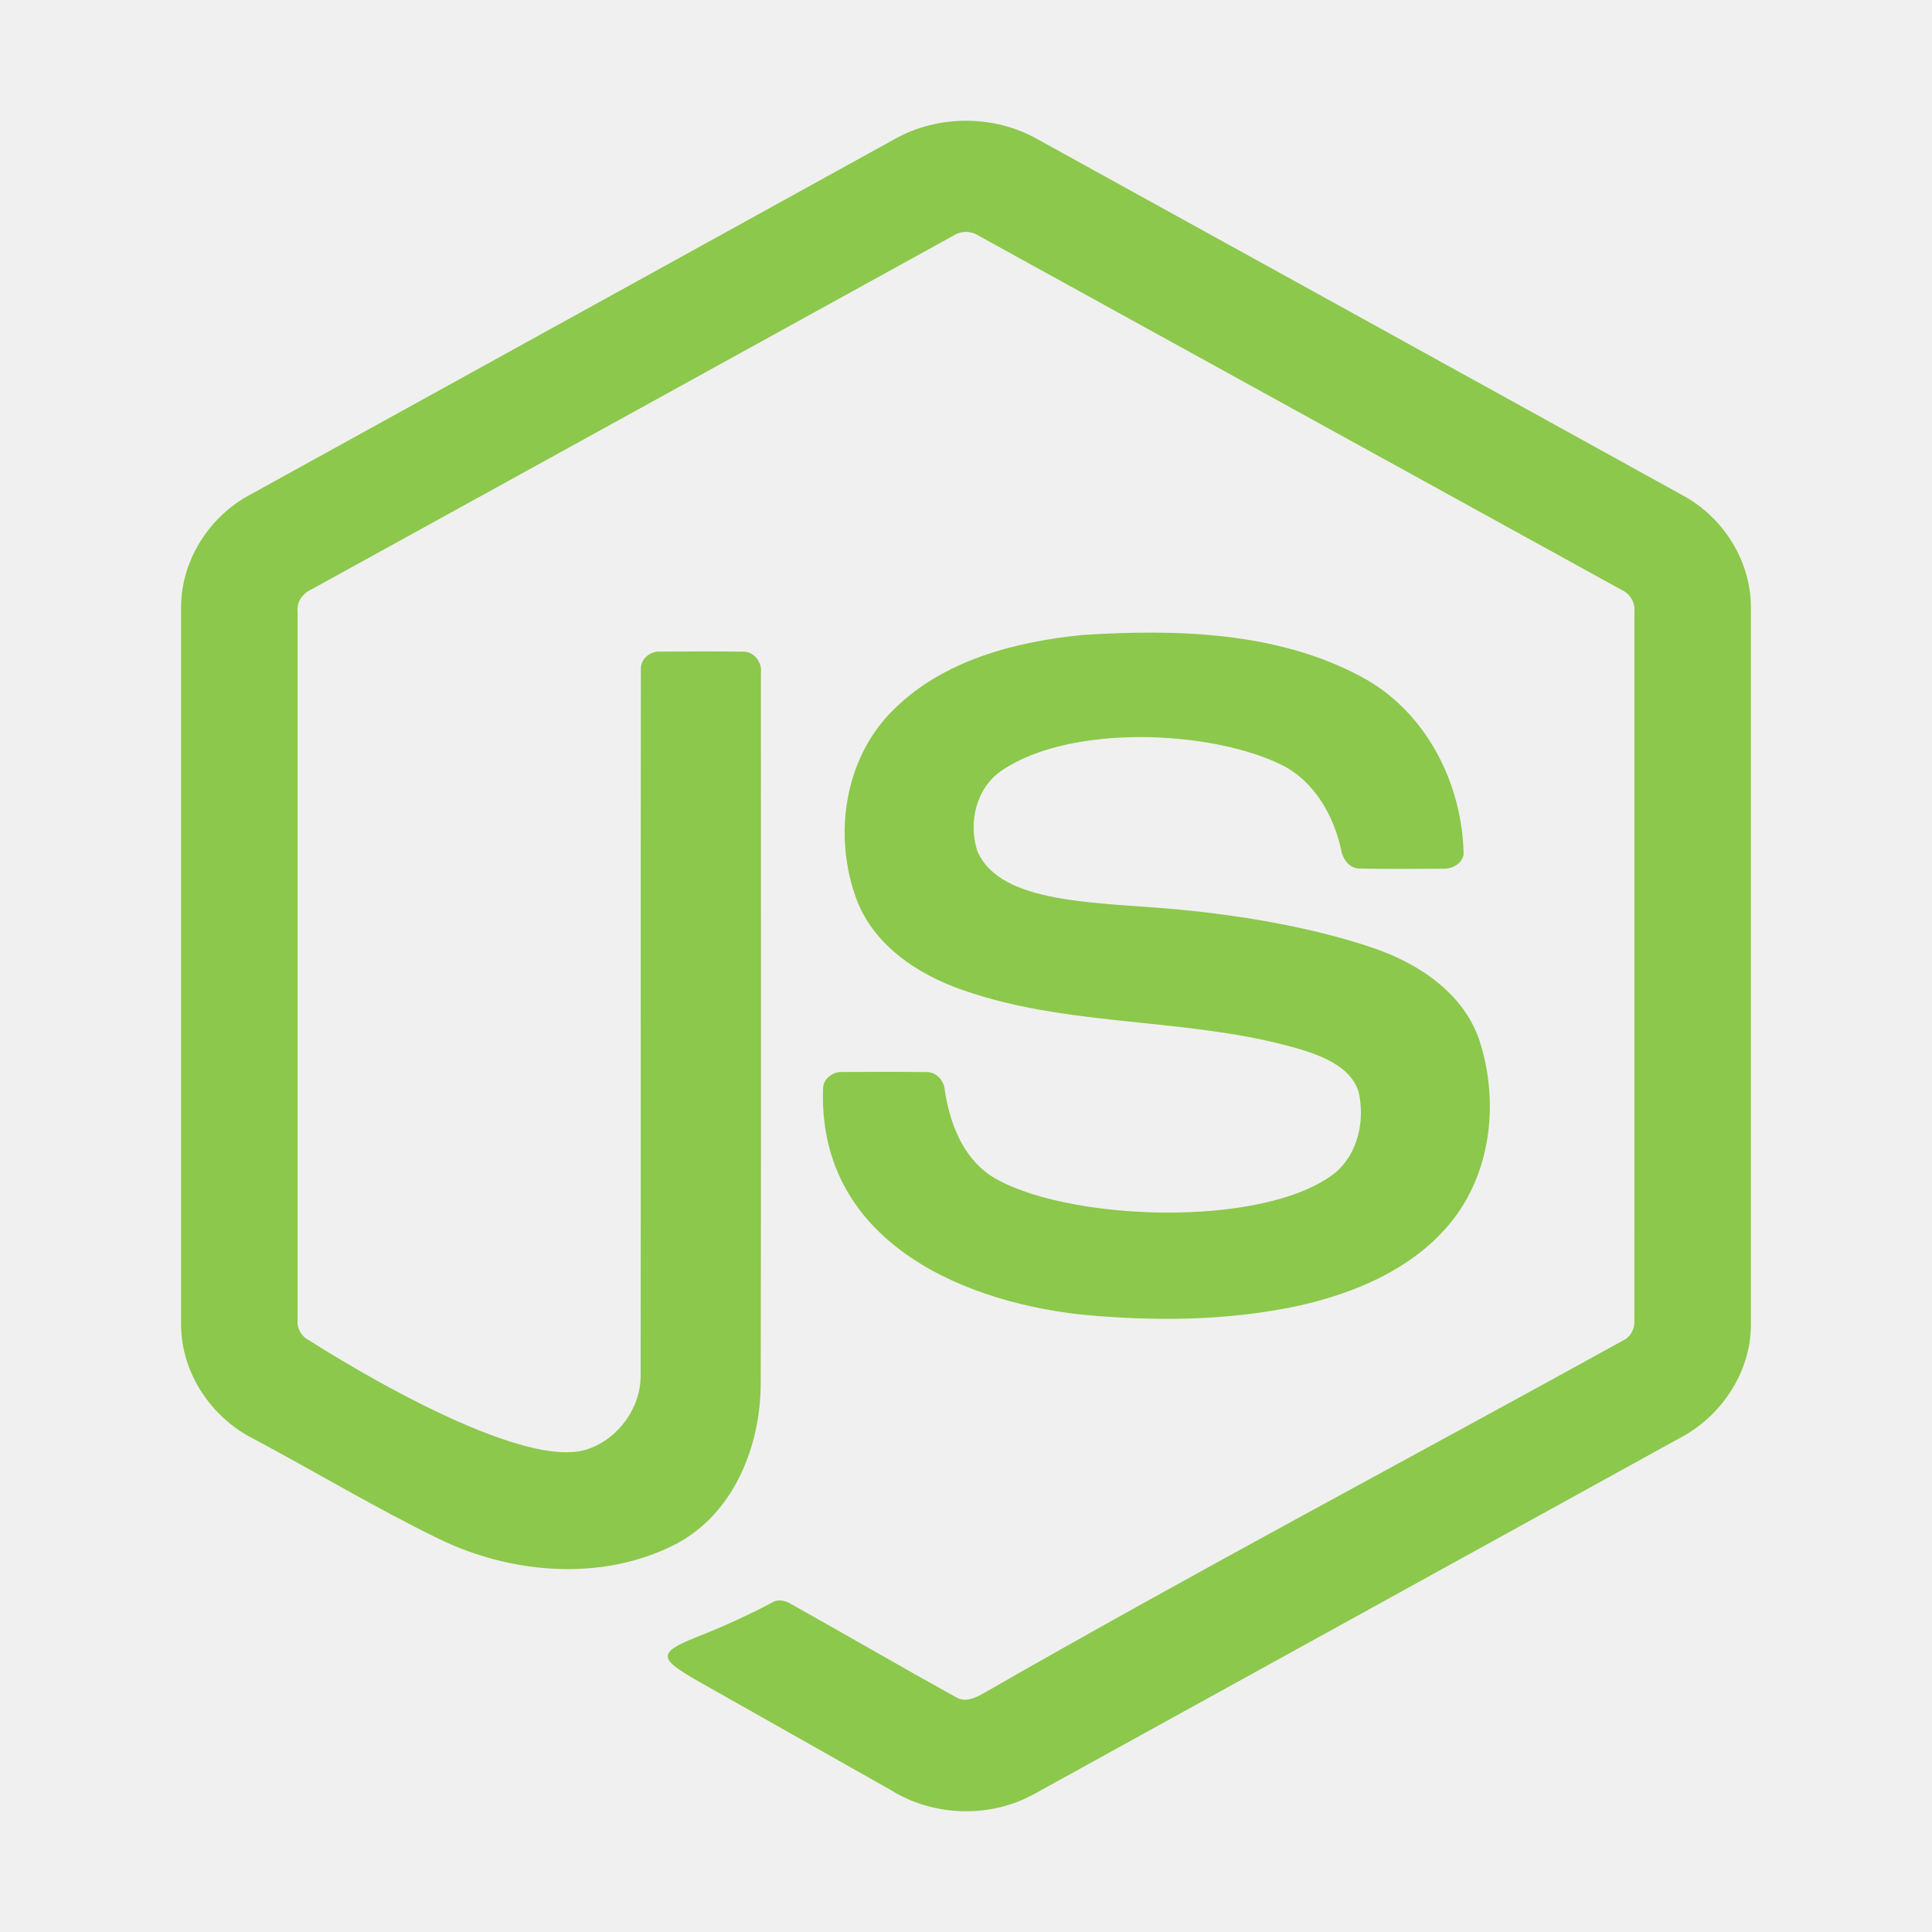
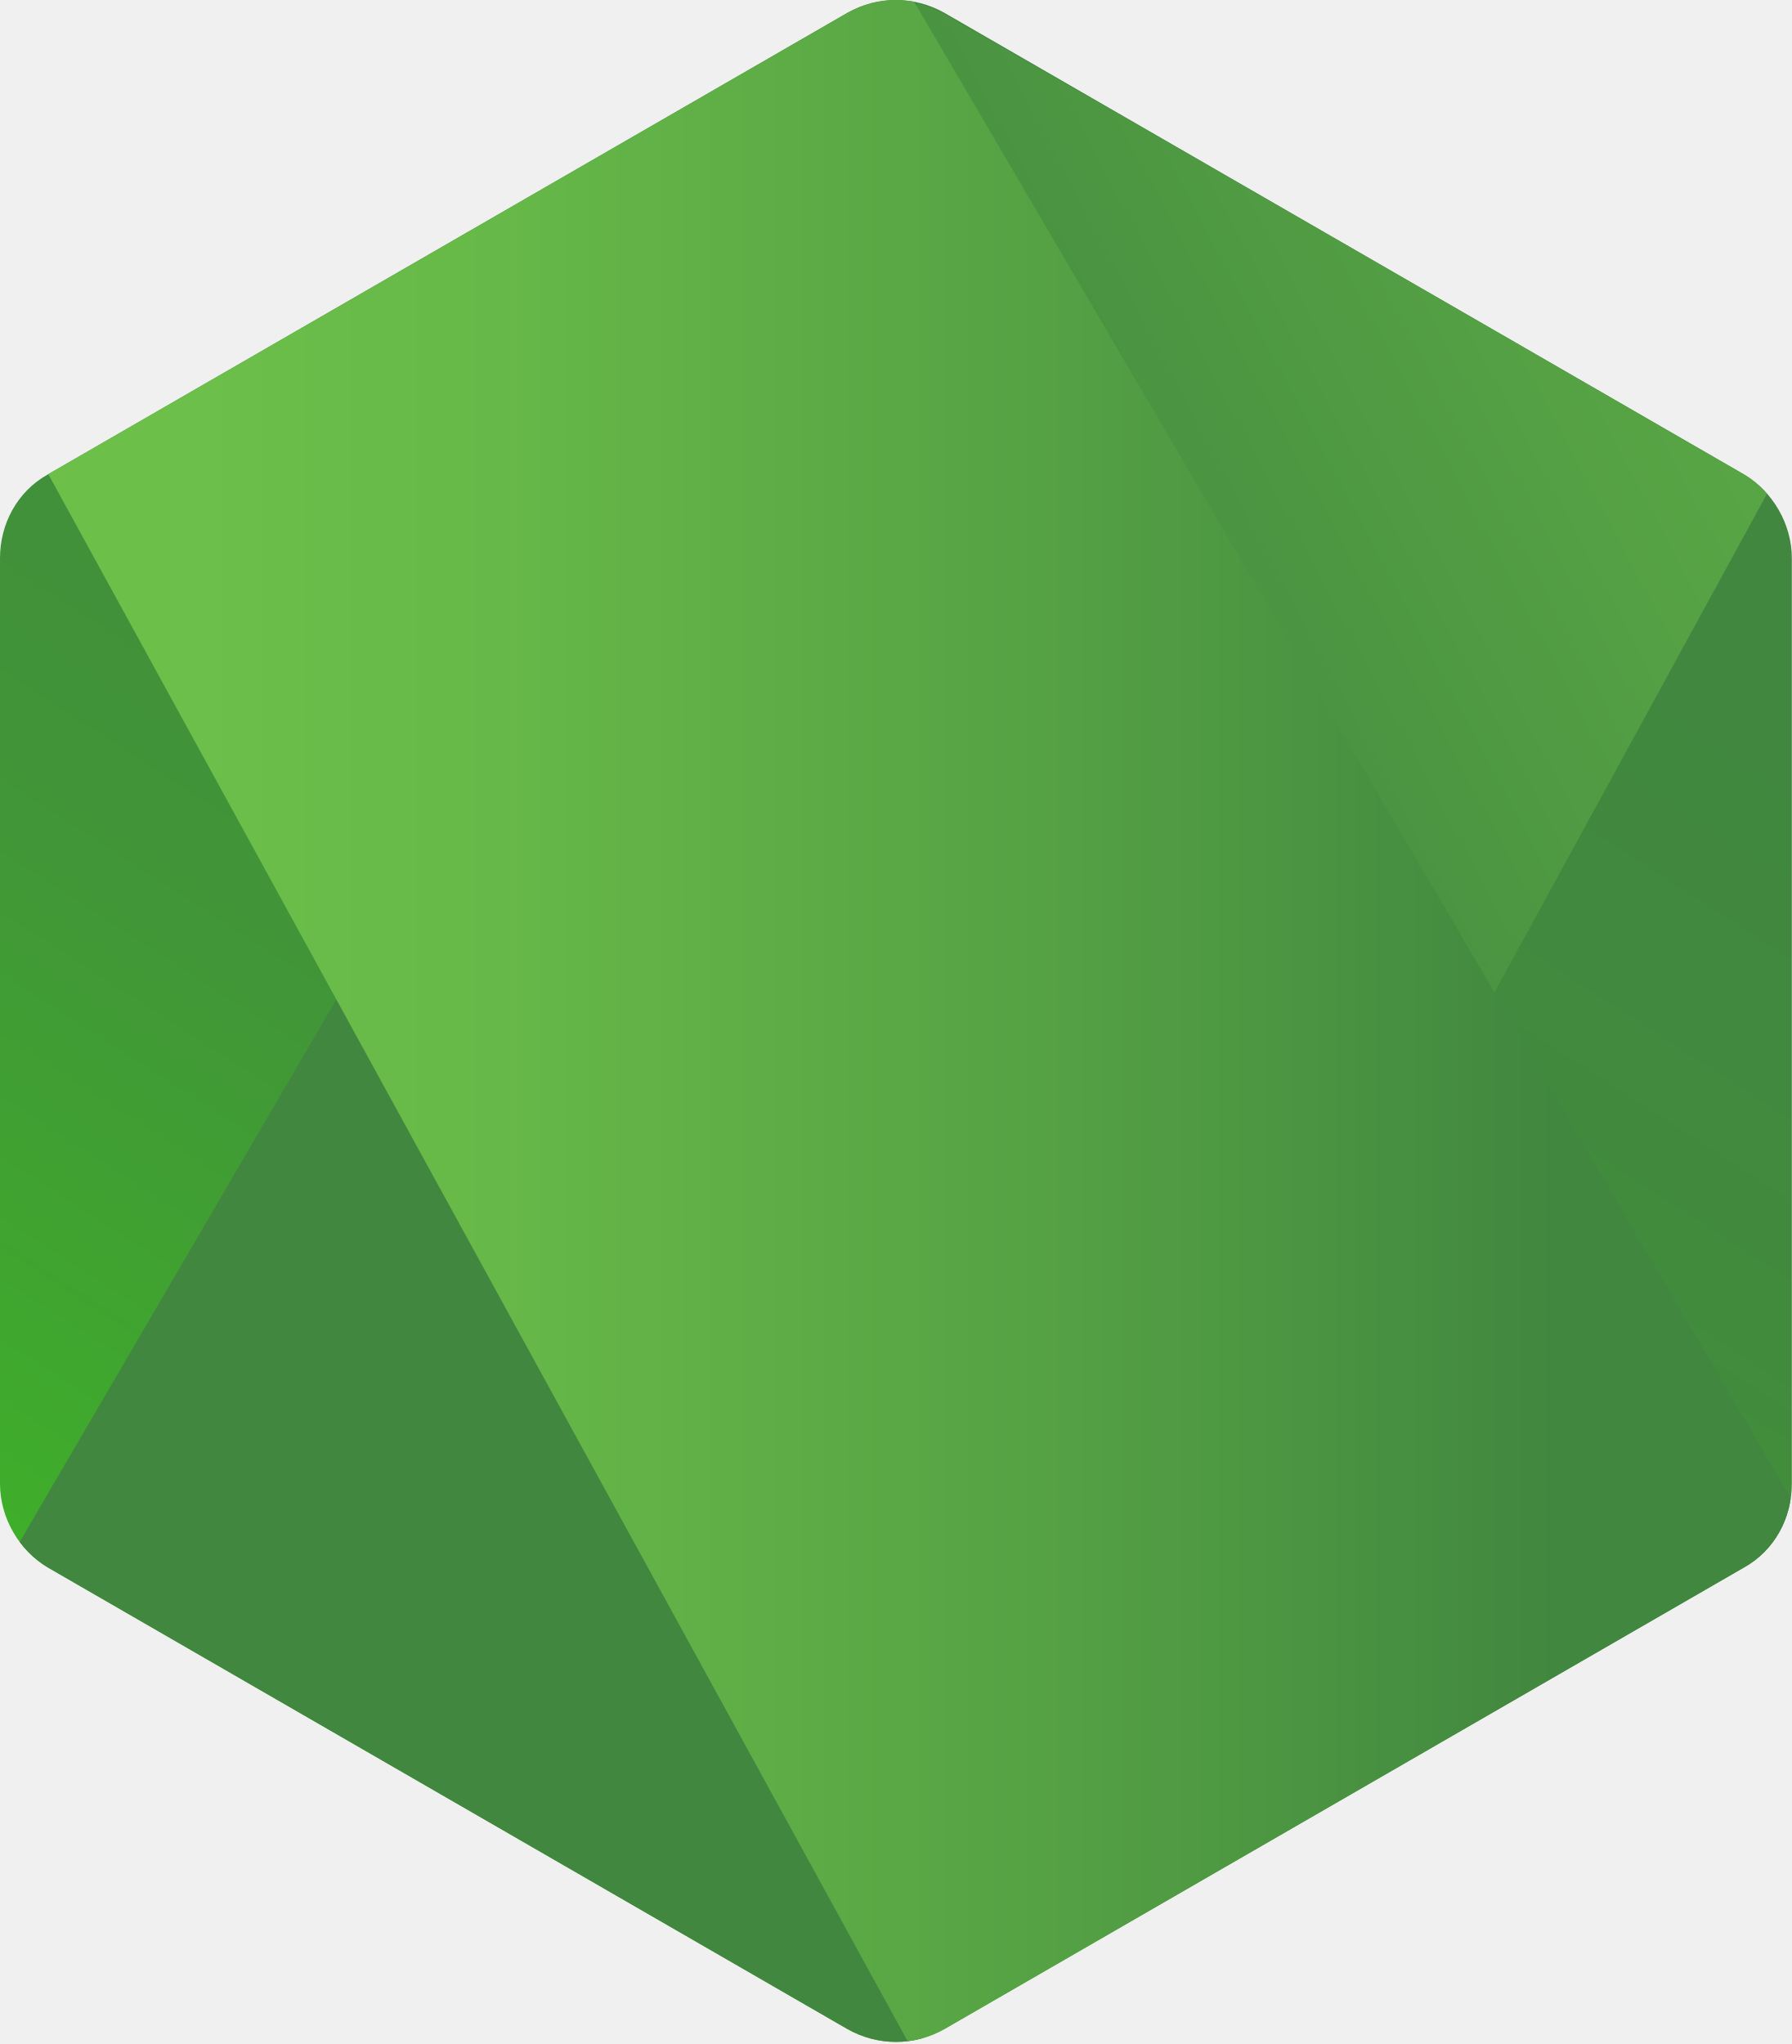
- <svg xmlns="http://www.w3.org/2000/svg" width="800px" height="800px" viewBox="0 0 32 32" fill="none">
-   <path d="M17.172 2.299C16.463 1.9 15.537 1.901 14.827 2.299C11.269 4.262 7.711 6.226 4.152 8.189C3.46 8.553 2.993 9.297 3 10.069V21.933C2.995 22.72 3.486 23.471 4.197 23.83C5.219 24.374 6.212 24.973 7.252 25.48C8.455 26.071 9.958 26.201 11.175 25.585C12.163 25.075 12.602 23.939 12.6 22.896C12.608 18.981 12.602 15.065 12.603 11.15C12.627 10.976 12.496 10.79 12.306 10.794C11.852 10.787 11.396 10.79 10.942 10.793C10.77 10.776 10.602 10.919 10.615 11.092C10.609 14.982 10.616 18.873 10.611 22.764C10.621 23.302 10.258 23.82 9.739 24.001C8.541 24.421 5.122 22.201 5.122 22.201C4.997 22.143 4.917 22.007 4.929 21.872C4.929 17.958 4.93 14.043 4.929 10.13C4.912 9.972 5.009 9.83 5.154 9.765C8.7 7.813 12.245 5.857 15.791 3.903C15.914 3.821 16.086 3.821 16.209 3.904C19.755 5.857 23.3 7.812 26.847 9.764C26.993 9.828 27.086 9.973 27.071 10.13C27.07 14.043 27.072 17.958 27.07 21.871C27.08 22.01 27.009 22.144 26.879 22.205C23.366 24.146 19.813 26.025 16.331 28.023C16.18 28.11 16.008 28.209 15.837 28.113C14.922 27.606 14.017 27.08 13.105 26.569C13.006 26.507 12.879 26.48 12.776 26.55C12.367 26.765 11.982 26.94 11.512 27.126C10.852 27.387 10.958 27.494 11.553 27.84C12.62 28.444 13.689 29.046 14.756 29.65C15.459 30.089 16.402 30.12 17.128 29.715C20.686 27.754 24.244 25.79 27.803 23.829C28.511 23.468 29.005 22.72 29 21.933V10.069C29.007 9.313 28.558 8.582 27.886 8.213C24.316 6.239 20.744 4.271 17.172 2.299Z" fill="#8CC84B" />
-   <path d="M22.542 11.206C21.145 10.459 19.484 10.419 17.931 10.517C16.81 10.628 15.631 10.937 14.814 11.741C13.976 12.549 13.794 13.854 14.192 14.909C14.477 15.654 15.195 16.139 15.937 16.395C16.893 16.733 17.898 16.837 18.903 16.941C19.819 17.037 20.736 17.132 21.616 17.404C21.976 17.523 22.395 17.706 22.506 18.097C22.607 18.561 22.496 19.1 22.119 19.422C20.924 20.368 17.598 20.223 16.417 19.478C15.939 19.161 15.733 18.599 15.649 18.064C15.64 17.897 15.506 17.744 15.325 17.757C14.871 17.752 14.418 17.753 13.964 17.756C13.806 17.743 13.642 17.856 13.633 18.017C13.54 20.469 15.791 21.538 17.904 21.773C19.111 21.888 20.344 21.881 21.533 21.622C22.426 21.419 23.322 21.044 23.937 20.356C24.695 19.52 24.844 18.275 24.504 17.233C24.244 16.456 23.501 15.957 22.742 15.701C21.709 15.347 20.484 15.156 19.549 15.067C18.189 14.938 16.573 14.991 16.188 14.097C16.035 13.629 16.165 13.048 16.595 12.76C17.733 11.989 20.048 12.091 21.227 12.668C21.767 12.938 22.081 13.495 22.21 14.056C22.234 14.222 22.345 14.394 22.536 14.386C22.987 14.396 23.437 14.389 23.887 14.389C24.042 14.4 24.212 14.313 24.242 14.155C24.223 12.981 23.623 11.779 22.542 11.206Z" fill="#8CC84B" />
+ <svg xmlns="http://www.w3.org/2000/svg" xmlns:xlink="http://www.w3.org/1999/xlink" viewBox="0 0 256 292" width="256" height="292">
+   <defs>
+     <linearGradient id="a" x1="68.188%" x2="27.823%" y1="17.487%" y2="89.755%">
+       <stop offset="0%" stop-color="#41873F" />
+       <stop offset="32.88%" stop-color="#418B3D" />
+       <stop offset="63.52%" stop-color="#419637" />
+       <stop offset="93.19%" stop-color="#3FA92D" />
+       <stop offset="100%" stop-color="#3FAE2A" />
+     </linearGradient>
+     <linearGradient id="c" x1="43.277%" x2="159.245%" y1="55.169%" y2="-18.306%">
+       <stop offset="13.76%" stop-color="#41873F" />
+       <stop offset="40.32%" stop-color="#54A044" />
+       <stop offset="71.36%" stop-color="#66B848" />
+       <stop offset="90.81%" stop-color="#6CC04A" />
+     </linearGradient>
+     <linearGradient id="f" x1="-4.389%" x2="101.499%" y1="49.997%" y2="49.997%">
+       <stop offset="9.192%" stop-color="#6CC04A" />
+       <stop offset="28.64%" stop-color="#66B848" />
+       <stop offset="59.68%" stop-color="#54A044" />
+       <stop offset="86.24%" stop-color="#41873F" />
+     </linearGradient>
+     <path id="b" d="M134.923 1.832c-4.344-2.443-9.502-2.443-13.846 0L6.787 67.801C2.443 70.244 0 74.859 0 79.745v132.208c0 4.887 2.715 9.502 6.787 11.945l114.29 65.968c4.344 2.444 9.502 2.444 13.846 0l114.29-65.968c4.344-2.443 6.787-7.058 6.787-11.945V79.745c0-4.886-2.715-9.501-6.787-11.944L134.923 1.832Z" />
+     <path id="e" d="M134.923 1.832c-4.344-2.443-9.502-2.443-13.846 0L6.787 67.801C2.443 70.244 0 74.859 0 79.745v132.208c0 4.887 2.715 9.502 6.787 11.945l114.29 65.968c4.344 2.444 9.502 2.444 13.846 0l114.29-65.968c4.344-2.443 6.787-7.058 6.787-11.945V79.745c0-4.886-2.715-9.501-6.787-11.944L134.923 1.832Z" />
+   </defs>
+   <path fill="url(#a)" d="M134.923 1.832c-4.344-2.443-9.502-2.443-13.846 0L6.787 67.801C2.443 70.244 0 74.859 0 79.745v132.208c0 4.887 2.715 9.502 6.787 11.945l114.29 65.968c4.344 2.444 9.502 2.444 13.846 0l114.29-65.968c4.344-2.443 6.787-7.058 6.787-11.945V79.745c0-4.886-2.715-9.501-6.787-11.944L134.923 1.832Z" />
+   <mask id="d" fill="#fff">
+     <use xlink:href="#b" />
+   </mask>
+   <path fill="url(#c)" d="M249.485 67.8 134.65 1.833c-1.086-.542-2.443-1.085-3.529-1.357L2.443 220.912c1.086 1.357 2.444 2.443 3.8 3.258l114.834 65.968c3.258 1.9 7.059 2.443 10.588 1.357L252.47 70.515c-.815-1.086-1.9-1.9-2.986-2.714Z" mask="url(#d)" />
+   <mask id="g" fill="#fff">
+     <use xlink:href="#e" />
+   </mask>
+   <path fill="url(#f)" d="M249.756 223.898c3.258-1.9 5.701-5.158 6.787-8.687L130.579.204c-3.258-.543-6.787-.272-9.773 1.628L6.786 67.53l122.979 224.238c1.628-.272 3.529-.815 5.158-1.63l114.833-66.239Z" mask="url(#g)" />
</svg>
